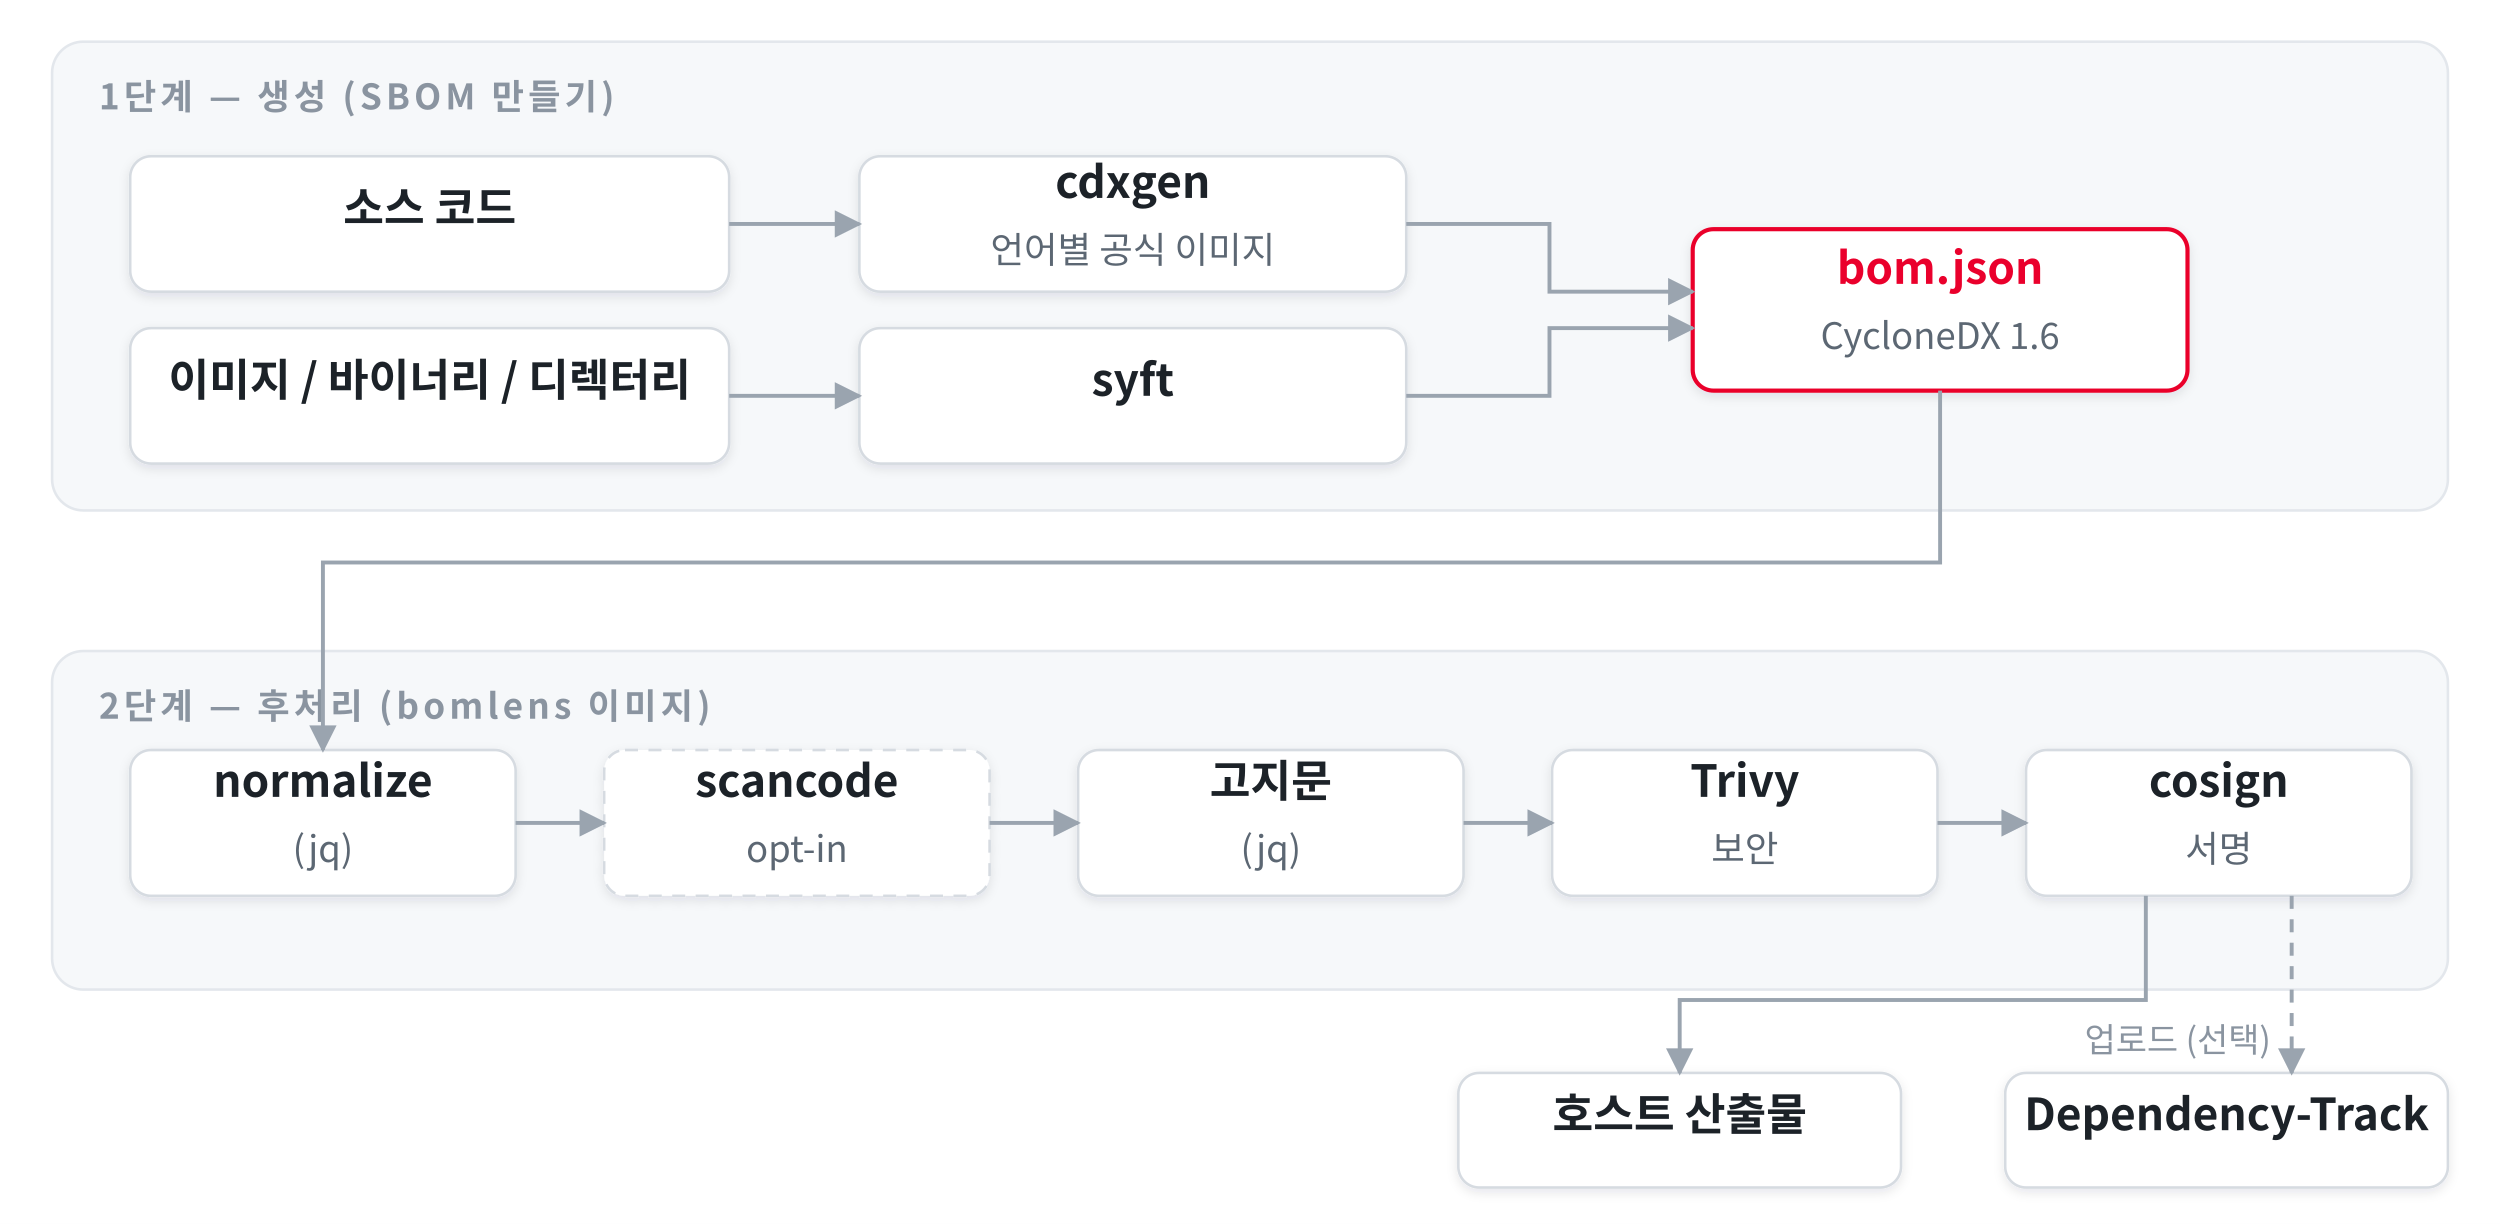
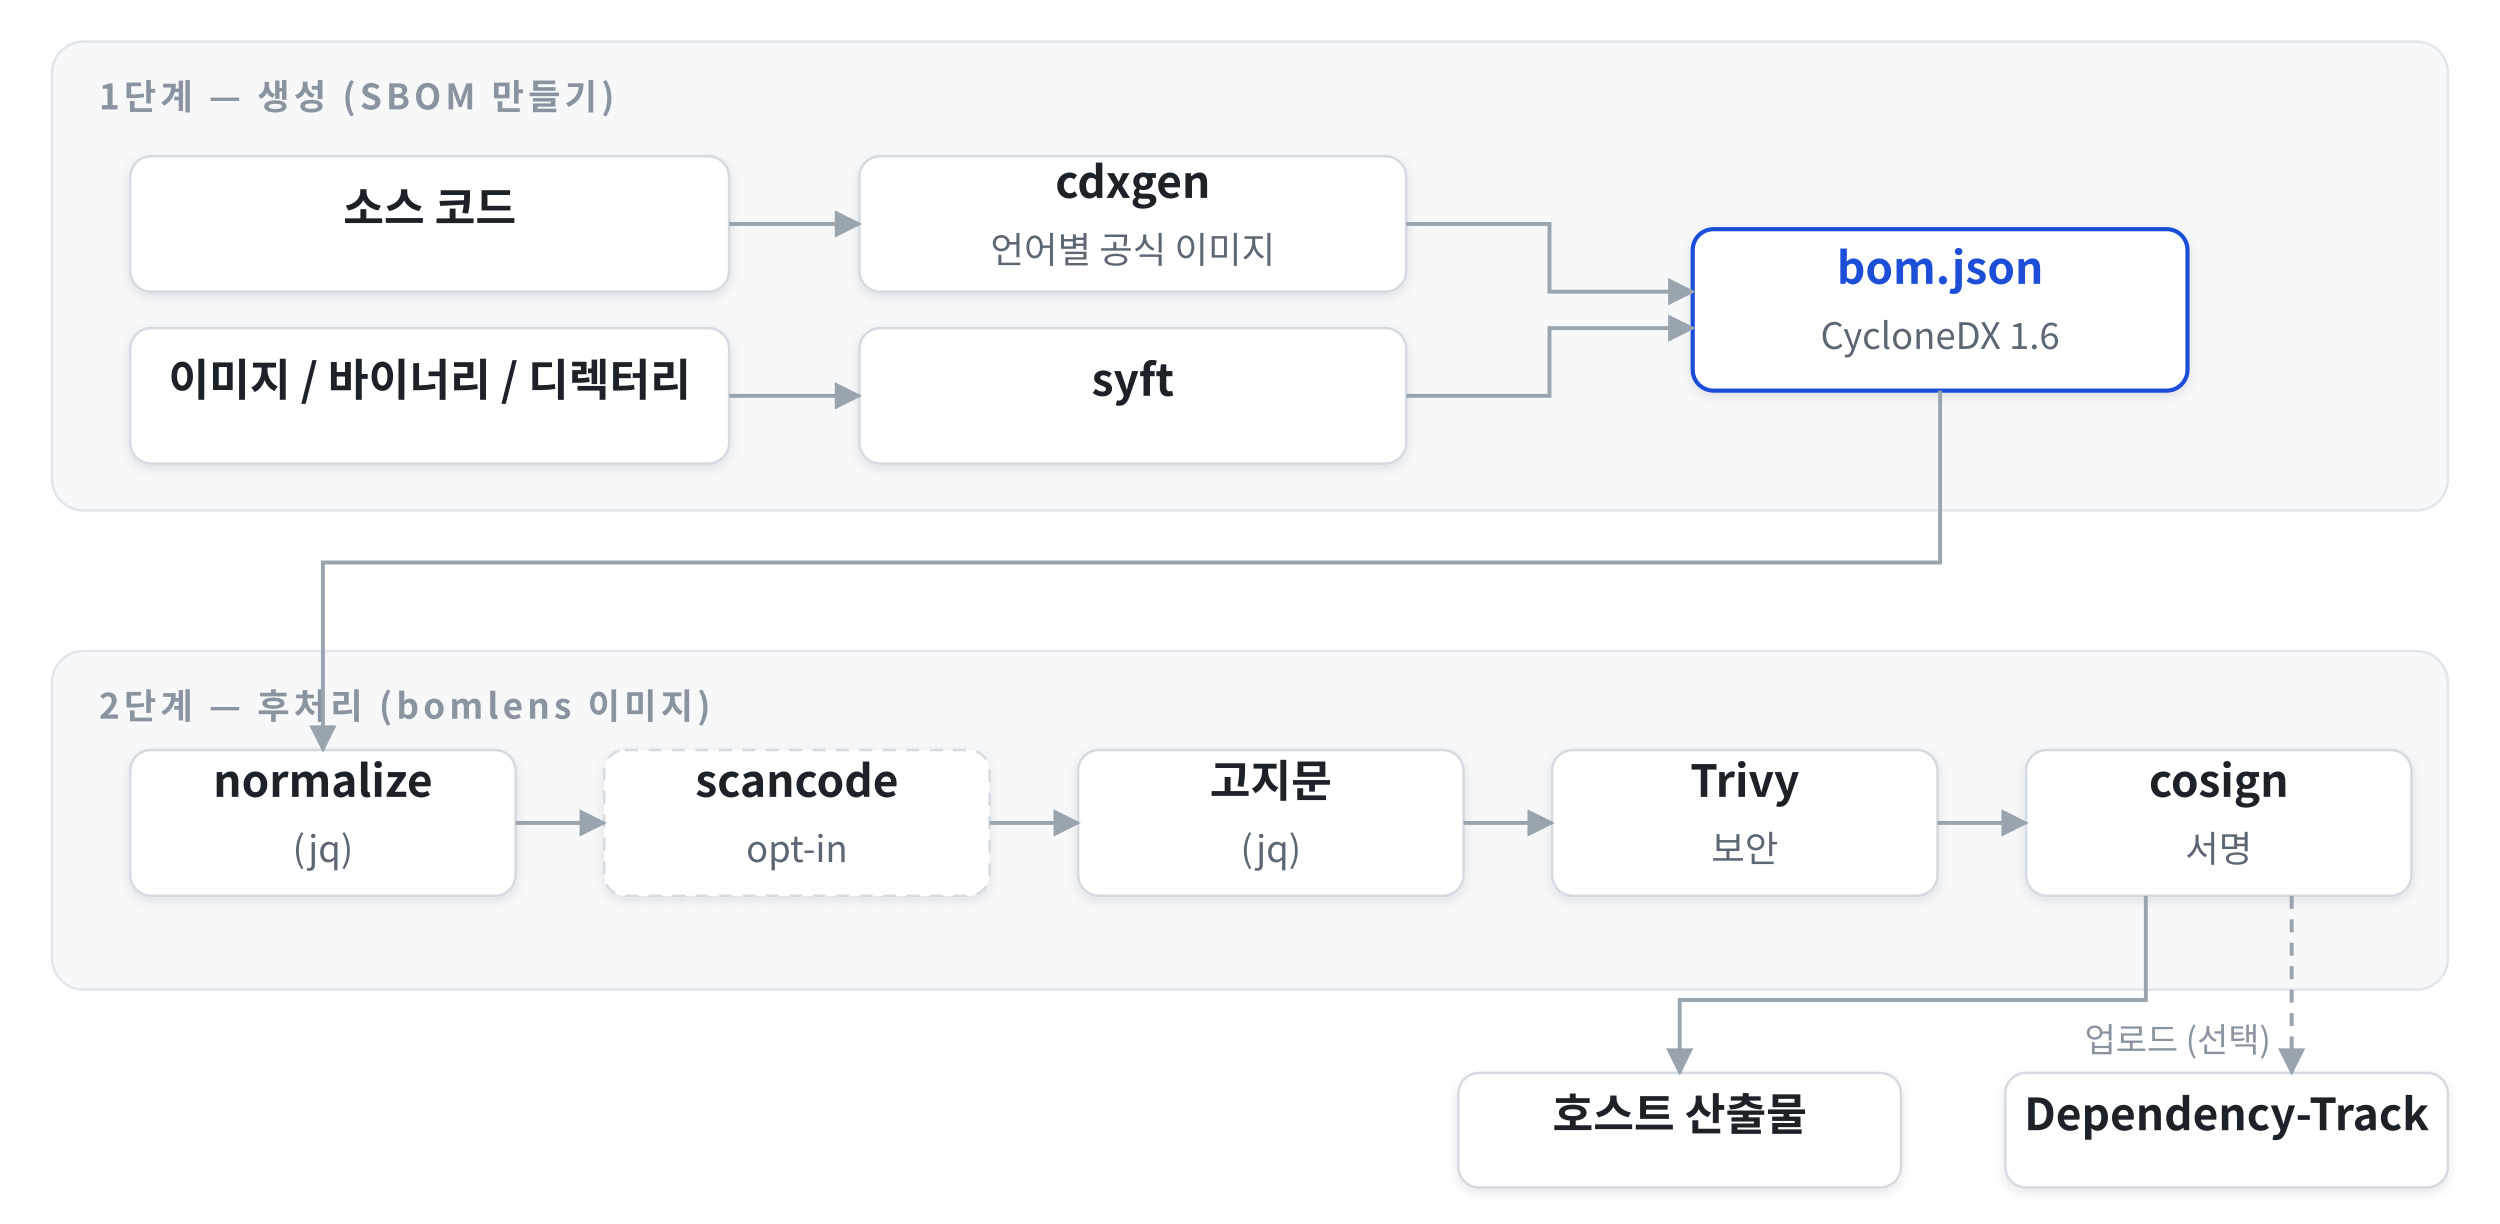
<svg xmlns="http://www.w3.org/2000/svg" width="960" height="470" viewBox="0 0 960 470">
  <defs>
    <marker id="arr" viewBox="0 0 10 10" refX="9" refY="5" markerWidth="7" markerHeight="7" orient="auto-start-reverse">
      <path d="M0,0 L10,5 L0,10 z" fill="#9aa4af" />
    </marker>
    <filter id="sh" x="-20%" y="-20%" width="140%" height="160%">
      <feDropShadow dx="0" dy="1.5" stdDeviation="2" flood-color="#1c2228" flood-opacity="0.10" />
    </filter>
  </defs>
  <rect width="960" height="470" fill="#ffffff" />
  <rect x="20" y="16" width="920" height="180" rx="12" fill="#f6f8fa" stroke="#e3e7ec" />
  <text x="38" y="42" font-family="'Apple SD Gothic Neo','Noto Sans CJK KR','Malgun Gothic',sans-serif" font-size="13.5" font-weight="700" letter-spacing="1.6" fill="#8a94a0">1단계 — 생성 (SBOM 만들기)</text>
  <rect x="50" y="60" width="230" height="52" rx="8" fill="#ffffff" stroke="#d6dbe1" stroke-width="1" filter="url(#sh)" />
  <text x="165.0" y="86.0" text-anchor="middle" font-family="'Apple SD Gothic Neo','Noto Sans CJK KR','Malgun Gothic',sans-serif" font-size="17" font-weight="600" fill="#1c2228">소스 코드</text>
  <rect x="50" y="126" width="230" height="52" rx="8" fill="#ffffff" stroke="#d6dbe1" stroke-width="1" filter="url(#sh)" />
  <text x="165.0" y="152.0" text-anchor="middle" font-family="'Apple SD Gothic Neo','Noto Sans CJK KR','Malgun Gothic',sans-serif" font-size="17" font-weight="600" fill="#1c2228">이미지 / 바이너리 / 디렉터리</text>
  <rect x="330" y="60" width="210" height="52" rx="8" fill="#ffffff" stroke="#d6dbe1" stroke-width="1" filter="url(#sh)" />
  <text x="435.0" y="76.0" text-anchor="middle" font-family="'Apple SD Gothic Neo','Noto Sans CJK KR','Malgun Gothic',sans-serif" font-size="17" font-weight="600" fill="#1c2228">cdxgen</text>
  <text x="435.0" y="101.0" text-anchor="middle" font-family="'Apple SD Gothic Neo','Noto Sans CJK KR','Malgun Gothic',sans-serif" font-size="14" fill="#5c6773">언어별 공식 이미지</text>
  <rect x="330" y="126" width="210" height="52" rx="8" fill="#ffffff" stroke="#d6dbe1" stroke-width="1" filter="url(#sh)" />
  <text x="435.0" y="152.0" text-anchor="middle" font-family="'Apple SD Gothic Neo','Noto Sans CJK KR','Malgun Gothic',sans-serif" font-size="17" font-weight="600" fill="#1c2228">syft</text>
-   <rect x="650" y="88" width="190" height="62" rx="8" fill="#ffffff" stroke="#EA002C" stroke-width="1.6" filter="url(#sh)" />
-   <text x="745.0" y="109.0" text-anchor="middle" font-family="'Apple SD Gothic Neo','Noto Sans CJK KR','Malgun Gothic',sans-serif" font-size="17" font-weight="600" fill="#EA002C">bom.json</text>
+   <rect x="650" y="88" width="190" height="62" rx="8" fill="#ffffff" stroke="#1d4ed8" stroke-width="1.6" filter="url(#sh)" />
+   <text x="745.0" y="109.0" text-anchor="middle" font-family="'Apple SD Gothic Neo','Noto Sans CJK KR','Malgun Gothic',sans-serif" font-size="17" font-weight="600" fill="#1d4ed8">bom.json</text>
  <text x="745.0" y="134.0" text-anchor="middle" font-family="'Apple SD Gothic Neo','Noto Sans CJK KR','Malgun Gothic',sans-serif" font-size="14" fill="#5c6773">CycloneDX 1.6</text>
  <path d="M280,86 L330,86" fill="none" stroke="#9aa4af" stroke-width="1.5" marker-end="url(#arr)" />
  <path d="M280,152 L330,152" fill="none" stroke="#9aa4af" stroke-width="1.5" marker-end="url(#arr)" />
  <path d="M540,86 L595,86 L595,112 L650,112" fill="none" stroke="#9aa4af" stroke-width="1.5" marker-end="url(#arr)" />
  <path d="M540,152 L595,152 L595,126 L650,126" fill="none" stroke="#9aa4af" stroke-width="1.5" marker-end="url(#arr)" />
  <rect x="20" y="250" width="920" height="130" rx="12" fill="#f6f8fa" stroke="#e3e7ec" />
  <text x="38" y="276" font-family="'Apple SD Gothic Neo','Noto Sans CJK KR','Malgun Gothic',sans-serif" font-size="13.5" font-weight="700" letter-spacing="1.6" fill="#8a94a0">2단계 — 후처리 (bomlens 이미지)</text>
  <rect x="50" y="288" width="148" height="56" rx="8" fill="#ffffff" stroke="#d6dbe1" stroke-width="1" filter="url(#sh)" />
  <text x="124.0" y="306.0" text-anchor="middle" font-family="'Apple SD Gothic Neo','Noto Sans CJK KR','Malgun Gothic',sans-serif" font-size="17" font-weight="600" fill="#1c2228">normalize</text>
  <text x="124.0" y="331.0" text-anchor="middle" font-family="'Apple SD Gothic Neo','Noto Sans CJK KR','Malgun Gothic',sans-serif" font-size="14" fill="#5c6773">(jq)</text>
  <rect x="232" y="288" width="148" height="56" rx="8" fill="#ffffff" stroke="#d6dbe1" stroke-width="1" stroke-dasharray="5 4" filter="url(#sh)" />
  <text x="306.0" y="306.0" text-anchor="middle" font-family="'Apple SD Gothic Neo','Noto Sans CJK KR','Malgun Gothic',sans-serif" font-size="17" font-weight="600" fill="#1c2228">scancode</text>
  <text x="306.0" y="331.0" text-anchor="middle" font-family="'Apple SD Gothic Neo','Noto Sans CJK KR','Malgun Gothic',sans-serif" font-size="14" fill="#5c6773">opt-in</text>
  <rect x="414" y="288" width="148" height="56" rx="8" fill="#ffffff" stroke="#d6dbe1" stroke-width="1" filter="url(#sh)" />
  <text x="488.0" y="306.0" text-anchor="middle" font-family="'Apple SD Gothic Neo','Noto Sans CJK KR','Malgun Gothic',sans-serif" font-size="17" font-weight="600" fill="#1c2228">고지문</text>
  <text x="488.0" y="331.0" text-anchor="middle" font-family="'Apple SD Gothic Neo','Noto Sans CJK KR','Malgun Gothic',sans-serif" font-size="14" fill="#5c6773">(jq)</text>
  <rect x="596" y="288" width="148" height="56" rx="8" fill="#ffffff" stroke="#d6dbe1" stroke-width="1" filter="url(#sh)" />
  <text x="670.0" y="306.0" text-anchor="middle" font-family="'Apple SD Gothic Neo','Noto Sans CJK KR','Malgun Gothic',sans-serif" font-size="17" font-weight="600" fill="#1c2228">Trivy</text>
  <text x="670.0" y="331.0" text-anchor="middle" font-family="'Apple SD Gothic Neo','Noto Sans CJK KR','Malgun Gothic',sans-serif" font-size="14" fill="#5c6773">보안</text>
  <rect x="778" y="288" width="148" height="56" rx="8" fill="#ffffff" stroke="#d6dbe1" stroke-width="1" filter="url(#sh)" />
  <text x="852.0" y="306.0" text-anchor="middle" font-family="'Apple SD Gothic Neo','Noto Sans CJK KR','Malgun Gothic',sans-serif" font-size="17" font-weight="600" fill="#1c2228">cosign</text>
  <text x="852.0" y="331.0" text-anchor="middle" font-family="'Apple SD Gothic Neo','Noto Sans CJK KR','Malgun Gothic',sans-serif" font-size="14" fill="#5c6773">서명</text>
  <path d="M198,316 L232,316" fill="none" stroke="#9aa4af" stroke-width="1.5" marker-end="url(#arr)" />
  <path d="M380,316 L414,316" fill="none" stroke="#9aa4af" stroke-width="1.5" marker-end="url(#arr)" />
  <path d="M562,316 L596,316" fill="none" stroke="#9aa4af" stroke-width="1.5" marker-end="url(#arr)" />
  <path d="M744,316 L778,316" fill="none" stroke="#9aa4af" stroke-width="1.5" marker-end="url(#arr)" />
  <path d="M745,150 L745,216 L124,216 L124,288" fill="none" stroke="#9aa4af" stroke-width="1.5" marker-end="url(#arr)" />
  <rect x="560" y="412" width="170" height="44" rx="8" fill="#ffffff" stroke="#d6dbe1" stroke-width="1" filter="url(#sh)" />
  <text x="645.0" y="434.0" text-anchor="middle" font-family="'Apple SD Gothic Neo','Noto Sans CJK KR','Malgun Gothic',sans-serif" font-size="17" font-weight="600" fill="#1c2228">호스트 산출물</text>
  <rect x="770" y="412" width="170" height="44" rx="8" fill="#ffffff" stroke="#d6dbe1" stroke-width="1" filter="url(#sh)" />
  <text x="855.0" y="434.0" text-anchor="middle" font-family="'Apple SD Gothic Neo','Noto Sans CJK KR','Malgun Gothic',sans-serif" font-size="17" font-weight="600" fill="#1c2228">Dependency-Track</text>
  <path d="M824,344 L824,384 L645,384 L645,412" fill="none" stroke="#9aa4af" stroke-width="1.5" marker-end="url(#arr)" />
  <path d="M880,344 L880,412" fill="none" stroke="#9aa4af" stroke-width="1.5" stroke-dasharray="5 4" marker-end="url(#arr)" />
  <text x="872" y="404" text-anchor="end" font-family="'Apple SD Gothic Neo','Noto Sans CJK KR','Malgun Gothic',sans-serif" font-size="13" font-weight="400" fill="#8a94a0">업로드 (선택)</text>
</svg>
